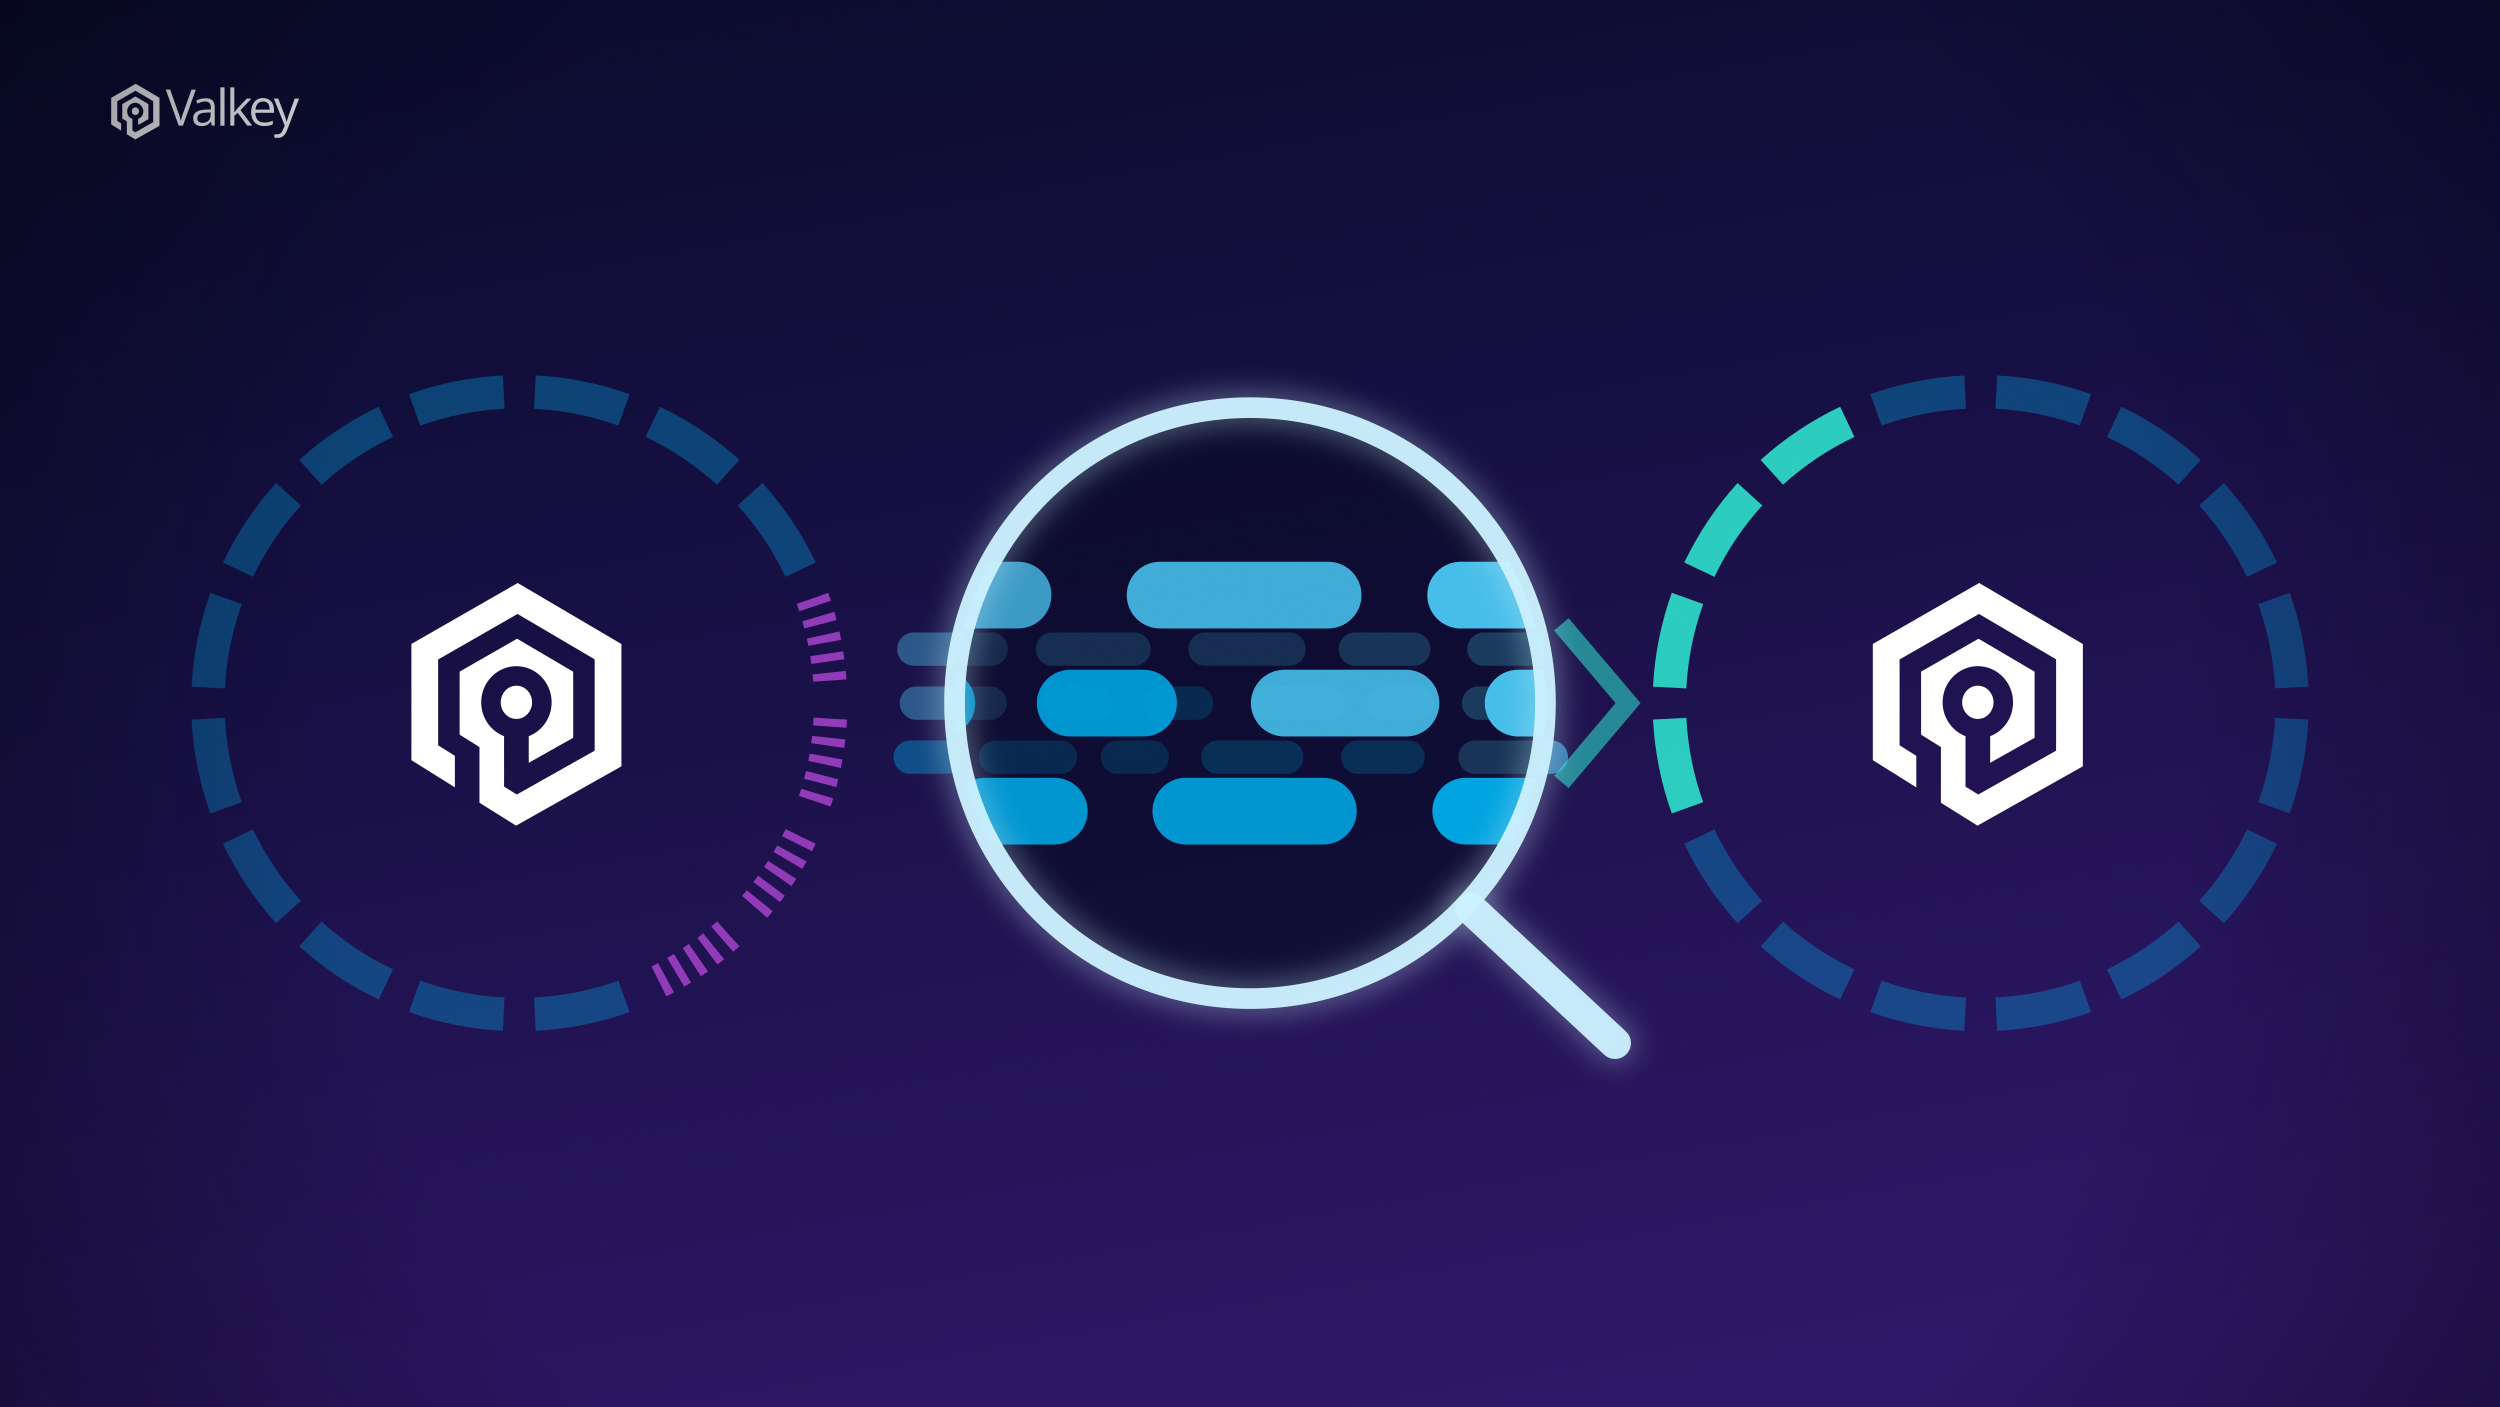
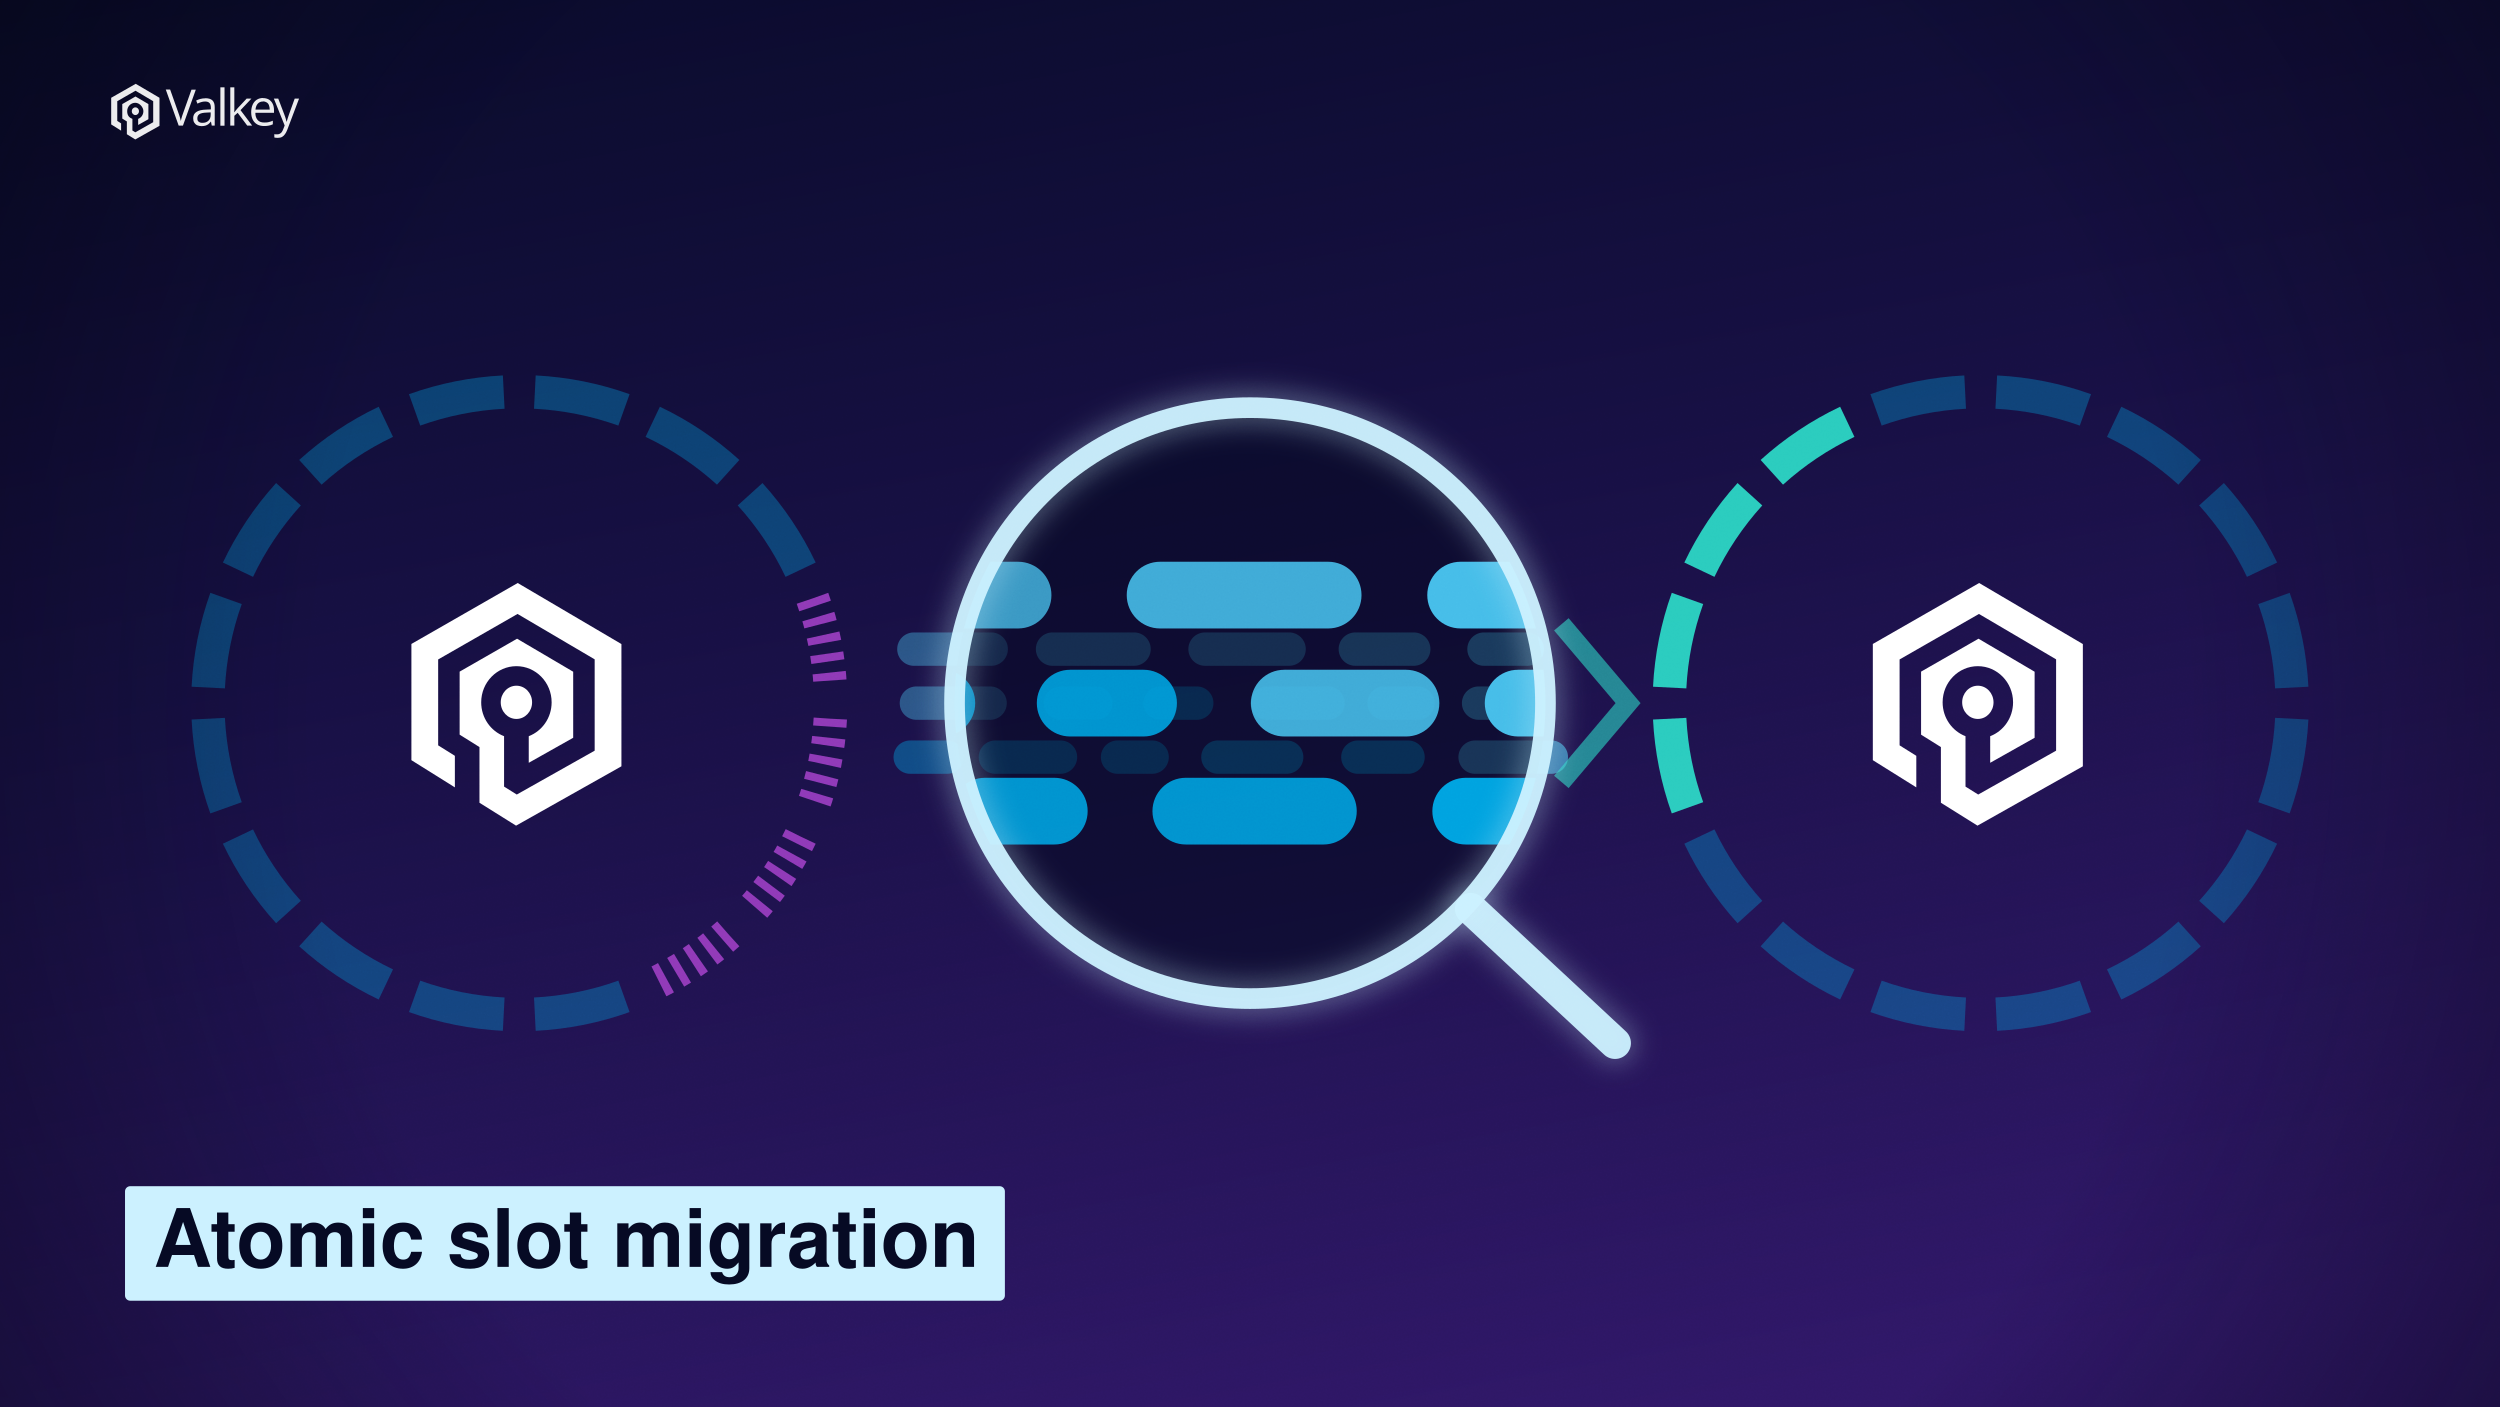
<svg xmlns="http://www.w3.org/2000/svg" width="1920" height="1080" viewBox="173.1 85.4 1573.8 885.2">
  <defs>
    <linearGradient id="sky" x1="0" y1="0" x2="0.32" y2="1">
      <stop offset="0" stop-color="#060A24" />
      <stop offset="0.48" stop-color="#171043" />
      <stop offset="1" stop-color="#301868" />
    </linearGradient>
-     <radialGradient id="focus" gradientUnits="userSpaceOnUse" cx="960" cy="528" r="900">
-       <stop offset="0" stop-color="#00A3E0" stop-opacity="0.42" />
-       <stop offset="0.35" stop-color="#963CBD" stop-opacity="0.20" />
-       <stop offset="1" stop-color="#963CBD" stop-opacity="0" />
-     </radialGradient>
    <radialGradient id="vignette" gradientUnits="userSpaceOnUse" cx="960" cy="540" r="1180">
      <stop offset="0.5" stop-color="#03040F" stop-opacity="0" />
      <stop offset="1" stop-color="#03040F" stop-opacity="0.8" />
    </radialGradient>
    <radialGradient id="scrim">
      <stop offset="0" stop-color="#060A24" stop-opacity="0.72" />
      <stop offset="0.6" stop-color="#060A24" stop-opacity="0.45" />
      <stop offset="1" stop-color="#060A24" stop-opacity="0" />
    </radialGradient>
    <filter id="grain" x="0" y="0" width="100%" height="100%">
      <feTurbulence type="fractalNoise" baseFrequency="0.85" numOctaves="4" stitchTiles="stitch" />
      <feColorMatrix type="saturate" values="0" />
    </filter>
    <radialGradient id="h-cyan">
      <stop offset="0" stop-color="#46BDE9" stop-opacity="0.75" />
      <stop offset="0.4" stop-color="#46BDE9" stop-opacity="0.22" />
      <stop offset="1" stop-color="#46BDE9" stop-opacity="0" />
    </radialGradient>
    <radialGradient id="h-ice">
      <stop offset="0" stop-color="#CCF1FF" stop-opacity="0.75" />
      <stop offset="0.4" stop-color="#CCF1FF" stop-opacity="0.22" />
      <stop offset="1" stop-color="#CCF1FF" stop-opacity="0" />
    </radialGradient>
    <radialGradient id="h-mint">
      <stop offset="0" stop-color="#2CD5C4" stop-opacity="0.75" />
      <stop offset="0.4" stop-color="#2CD5C4" stop-opacity="0.22" />
      <stop offset="1" stop-color="#2CD5C4" stop-opacity="0" />
    </radialGradient>
    <radialGradient id="h-coral">
      <stop offset="0" stop-color="#F65275" stop-opacity="0.75" />
      <stop offset="0.4" stop-color="#F65275" stop-opacity="0.22" />
      <stop offset="1" stop-color="#F65275" stop-opacity="0" />
    </radialGradient>
    <radialGradient id="h-violet">
      <stop offset="0" stop-color="#963CBD" stop-opacity="0.75" />
      <stop offset="0.4" stop-color="#963CBD" stop-opacity="0.22" />
      <stop offset="1" stop-color="#963CBD" stop-opacity="0" />
    </radialGradient>
    <radialGradient id="h-gold">
      <stop offset="0" stop-color="#FFB81C" stop-opacity="0.75" />
      <stop offset="0.4" stop-color="#FFB81C" stop-opacity="0.22" />
      <stop offset="1" stop-color="#FFB81C" stop-opacity="0" />
    </radialGradient>
    <filter id="blur3" x="-70%" y="-70%" width="240%" height="240%">
      <feGaussianBlur stdDeviation="3" />
    </filter>
    <filter id="blur8" x="-70%" y="-70%" width="240%" height="240%">
      <feGaussianBlur stdDeviation="8" />
    </filter>
    <filter id="blur18" x="-70%" y="-70%" width="240%" height="240%">
      <feGaussianBlur stdDeviation="18" />
    </filter>
    <filter id="blur40" x="-70%" y="-70%" width="240%" height="240%">
      <feGaussianBlur stdDeviation="40" />
    </filter>
  </defs>
  <rect width="1920" height="1080" fill="url(#sky)" />
  <clipPath id="lensQuiet">
    <circle cx="960" cy="528" r="186" />
  </clipPath>
  <g>
    <rect x="737.9" y="483.5" width="69.7" height="21" rx="10.5" fill="#46BDE9" opacity="0.4" />
    <rect x="825.2" y="483.5" width="72.3" height="21" rx="10.5" fill="#46BDE9" opacity="0.5" />
    <rect x="921.2" y="483.5" width="73.9" height="21" rx="10.5" fill="#46BDE9" opacity="0.5" />
    <rect x="1015.8" y="483.5" width="57.8" height="21" rx="10.5" fill="#46BDE9" opacity="0.6" />
    <rect x="1096.8" y="483.5" width="48.3" height="21" rx="10.5" fill="#46BDE9" opacity="0.7" />
    <rect x="739.5" y="517.5" width="67.4" height="21" rx="10.5" fill="#46BDE9" opacity="0.4" />
    <rect x="830.2" y="517.5" width="43.3" height="21" rx="10.5" fill="#00A3E0" opacity="0.5" />
    <rect x="892.9" y="517.5" width="44.1" height="21" rx="10.5" fill="#00A3E0" opacity="0.5" />
    <rect x="960.3" y="517.5" width="59.3" height="21" rx="10.5" fill="#46BDE9" opacity="0.6" />
    <rect x="1033.9" y="517.5" width="42.3" height="21" rx="10.5" fill="#46BDE9" opacity="0.6" />
    <rect x="1093.4" y="517.5" width="42.2" height="21" rx="10.5" fill="#46BDE9" opacity="0.7" />
    <rect x="735.6" y="551.5" width="44.2" height="21" rx="10.5" fill="#00A3E0" opacity="0.4" />
    <rect x="789.2" y="551.5" width="62" height="21" rx="10.5" fill="#00A3E0" opacity="0.5" />
    <rect x="866.1" y="551.5" width="42.8" height="21" rx="10.5" fill="#00A3E0" opacity="0.5" />
    <rect x="929.3" y="551.5" width="64.3" height="21" rx="10.5" fill="#00A3E0" opacity="0.6" />
    <rect x="1017.4" y="551.5" width="52.6" height="21" rx="10.5" fill="#00A3E0" opacity="0.6" />
    <rect x="1091.2" y="551.5" width="69" height="21" rx="10.5" fill="#46BDE9" opacity="0.6" />
  </g>
  <path d="M 1156 478.4 L 1198 528 L 1156 577.6" fill="none" stroke="#2CD5C4" stroke-width="12" stroke-linejoin="miter" opacity="0.6" />
  <g>
    <path d="M 695.8 537.8 A 196 196 0 0 1 684.6 593.9" fill="none" stroke="#963CBD" stroke-width="21" opacity="0.95" stroke-dasharray="5 7" />
    <path d="M 677.1 612 A 196 196 0 0 1 645.3 659.5" fill="none" stroke="#963CBD" stroke-width="21" opacity="0.95" stroke-dasharray="5 7" />
    <path d="M 631.5 673.3 A 196 196 0 0 1 584 705.1" fill="none" stroke="#963CBD" stroke-width="21" opacity="0.95" stroke-dasharray="5 7" />
    <path d="M 565.9 712.6 A 196 196 0 0 1 509.8 723.8" fill="none" stroke="#00A3E0" stroke-width="21" opacity="0.34" />
    <path d="M 490.2 723.8 A 196 196 0 0 1 434.1 712.6" fill="none" stroke="#00A3E0" stroke-width="21" opacity="0.34" />
    <path d="M 416 705.1 A 196 196 0 0 1 368.5 673.3" fill="none" stroke="#00A3E0" stroke-width="21" opacity="0.34" />
    <path d="M 354.7 659.5 A 196 196 0 0 1 322.9 612" fill="none" stroke="#00A3E0" stroke-width="21" opacity="0.34" />
    <path d="M 315.4 593.9 A 196 196 0 0 1 304.2 537.8" fill="none" stroke="#00A3E0" stroke-width="21" opacity="0.34" />
    <path d="M 304.2 518.2 A 196 196 0 0 1 315.4 462.1" fill="none" stroke="#00A3E0" stroke-width="21" opacity="0.34" />
    <path d="M 322.9 444 A 196 196 0 0 1 354.7 396.5" fill="none" stroke="#00A3E0" stroke-width="21" opacity="0.34" />
    <path d="M 368.5 382.7 A 196 196 0 0 1 416 350.9" fill="none" stroke="#00A3E0" stroke-width="21" opacity="0.34" />
    <path d="M 434.1 343.4 A 196 196 0 0 1 490.2 332.2" fill="none" stroke="#00A3E0" stroke-width="21" opacity="0.34" />
    <path d="M 509.8 332.2 A 196 196 0 0 1 565.9 343.4" fill="none" stroke="#00A3E0" stroke-width="21" opacity="0.34" />
    <path d="M 584 350.9 A 196 196 0 0 1 631.5 382.7" fill="none" stroke="#00A3E0" stroke-width="21" opacity="0.34" />
    <path d="M 645.3 396.5 A 196 196 0 0 1 677.1 444" fill="none" stroke="#00A3E0" stroke-width="21" opacity="0.34" />
    <path d="M 684.6 462.1 A 196 196 0 0 1 695.8 518.2" fill="none" stroke="#963CBD" stroke-width="21" opacity="0.95" stroke-dasharray="5 7" />
  </g>
  <g>
    <path d="M 1615.8 537.8 A 196 196 0 0 1 1604.6 593.9" fill="none" stroke="#00A3E0" stroke-width="21" opacity="0.34" />
    <path d="M 1597.1 612 A 196 196 0 0 1 1565.3 659.5" fill="none" stroke="#00A3E0" stroke-width="21" opacity="0.34" />
    <path d="M 1551.5 673.3 A 196 196 0 0 1 1504 705.1" fill="none" stroke="#00A3E0" stroke-width="21" opacity="0.34" />
    <path d="M 1485.9 712.6 A 196 196 0 0 1 1429.8 723.8" fill="none" stroke="#00A3E0" stroke-width="21" opacity="0.34" />
    <path d="M 1410.2 723.8 A 196 196 0 0 1 1354.1 712.6" fill="none" stroke="#00A3E0" stroke-width="21" opacity="0.34" />
    <path d="M 1336 705.1 A 196 196 0 0 1 1288.5 673.3" fill="none" stroke="#00A3E0" stroke-width="21" opacity="0.34" />
    <path d="M 1274.7 659.5 A 196 196 0 0 1 1242.9 612" fill="none" stroke="#00A3E0" stroke-width="21" opacity="0.34" />
    <path d="M 1235.4 593.9 A 196 196 0 0 1 1224.2 537.8" fill="none" stroke="#2CD5C4" stroke-width="21" opacity="0.95" />
    <path d="M 1224.2 518.2 A 196 196 0 0 1 1235.4 462.1" fill="none" stroke="#2CD5C4" stroke-width="21" opacity="0.95" />
    <path d="M 1242.9 444 A 196 196 0 0 1 1274.7 396.5" fill="none" stroke="#2CD5C4" stroke-width="21" opacity="0.95" />
    <path d="M 1288.5 382.7 A 196 196 0 0 1 1336 350.9" fill="none" stroke="#2CD5C4" stroke-width="21" opacity="0.95" />
    <path d="M 1354.1 343.4 A 196 196 0 0 1 1410.2 332.2" fill="none" stroke="#00A3E0" stroke-width="21" opacity="0.34" />
    <path d="M 1429.8 332.2 A 196 196 0 0 1 1485.9 343.4" fill="none" stroke="#00A3E0" stroke-width="21" opacity="0.34" />
    <path d="M 1504 350.9 A 196 196 0 0 1 1551.5 382.7" fill="none" stroke="#00A3E0" stroke-width="21" opacity="0.34" />
    <path d="M 1565.3 396.5 A 196 196 0 0 1 1597.1 444" fill="none" stroke="#00A3E0" stroke-width="21" opacity="0.34" />
    <path d="M 1604.6 462.1 A 196 196 0 0 1 1615.8 518.2" fill="none" stroke="#00A3E0" stroke-width="21" opacity="0.34" />
  </g>
  <g>
    <g transform="translate(429.9 448) scale(2.1918)">
      <path d="M 13.482 60.695 L 0.998 52.884 L 0.998 19.503 L 31.528 2.001 L 61.318 19.532 L 61.318 54.645 L 31.055 71.689 L 20.548 65.116 L 20.548 51.041 L 20.548 49.12 L 14.852 45.556 L 14.852 27.453 L 31.346 17.997 L 47.464 27.482 L 47.464 46.451 L 34.703 53.638 L 34.703 45.999 C 38.529 44.526 41.274 40.739 41.274 36.27 C 41.274 30.511 36.713 25.884 31.158 25.884 C 25.603 25.884 21.042 30.511 21.042 36.27 C 21.042 40.739 23.787 44.526 27.612 45.999 L 27.612 60.474 L 31.261 62.756 L 53.635 50.155 L 53.635 23.925 L 31.477 10.885 L 8.681 23.954 L 8.681 48.629 L 13.482 51.633 L 13.482 60.695 Z M 31.158 31.498 C 33.672 31.498 35.66 33.664 35.66 36.27 C 35.66 38.877 33.672 41.043 31.158 41.043 C 28.644 41.043 26.656 38.877 26.656 36.27 C 26.656 33.664 28.644 31.498 31.158 31.498 Z" fill="#FFFFFF" fill-rule="evenodd" />
    </g>
  </g>
  <g>
    <g transform="translate(1349.9 448) scale(2.1918)">
      <path d="M 13.482 60.695 L 0.998 52.884 L 0.998 19.503 L 31.528 2.001 L 61.318 19.532 L 61.318 54.645 L 31.055 71.689 L 20.548 65.116 L 20.548 51.041 L 20.548 49.12 L 14.852 45.556 L 14.852 27.453 L 31.346 17.997 L 47.464 27.482 L 47.464 46.451 L 34.703 53.638 L 34.703 45.999 C 38.529 44.526 41.274 40.739 41.274 36.27 C 41.274 30.511 36.713 25.884 31.158 25.884 C 25.603 25.884 21.042 30.511 21.042 36.27 C 21.042 40.739 23.787 44.526 27.612 45.999 L 27.612 60.474 L 31.261 62.756 L 53.635 50.155 L 53.635 23.925 L 31.477 10.885 L 8.681 23.954 L 8.681 48.629 L 13.482 51.633 L 13.482 60.695 Z M 31.158 31.498 C 33.672 31.498 35.66 33.664 35.66 36.27 C 35.66 38.877 33.672 41.043 31.158 41.043 C 28.644 41.043 26.656 38.877 26.656 36.27 C 26.656 33.664 28.644 31.498 31.158 31.498 Z" fill="#FFFFFF" fill-rule="evenodd" />
    </g>
  </g>
  <g clip-path="url(#lensQuiet)">
    <circle cx="960" cy="528" r="186" fill="#060A24" opacity="0.62" />
    <g transform="translate(960 528) scale(2) translate(-960 -528)">
      <rect x="737.9" y="483.5" width="69.7" height="21" rx="10.5" fill="#46BDE9" opacity="0.8" />
      <rect x="825.2" y="483.5" width="72.3" height="21" rx="10.5" fill="#46BDE9" opacity="0.8" />
      <rect x="921.2" y="483.5" width="73.9" height="21" rx="10.5" fill="#46BDE9" opacity="0.9" />
      <rect x="1015.8" y="483.5" width="57.8" height="21" rx="10.5" fill="#46BDE9" opacity="1" />
      <rect x="1096.8" y="483.5" width="48.3" height="21" rx="10.5" fill="#46BDE9" opacity="1" />
      <rect x="739.5" y="517.5" width="67.4" height="21" rx="10.5" fill="#46BDE9" opacity="0.8" />
      <rect x="830.2" y="517.5" width="43.3" height="21" rx="10.5" fill="#00A3E0" opacity="0.8" />
      <rect x="892.9" y="517.5" width="44.1" height="21" rx="10.5" fill="#00A3E0" opacity="0.9" />
      <rect x="960.3" y="517.5" width="59.3" height="21" rx="10.5" fill="#46BDE9" opacity="0.9" />
      <rect x="1033.9" y="517.5" width="42.3" height="21" rx="10.5" fill="#46BDE9" opacity="1" />
      <rect x="1093.4" y="517.5" width="42.2" height="21" rx="10.5" fill="#46BDE9" opacity="1" />
      <rect x="735.6" y="551.5" width="44.2" height="21" rx="10.5" fill="#00A3E0" opacity="0.8" />
      <rect x="789.2" y="551.5" width="62" height="21" rx="10.5" fill="#00A3E0" opacity="0.8" />
      <rect x="866.1" y="551.5" width="42.8" height="21" rx="10.5" fill="#00A3E0" opacity="0.9" />
      <rect x="929.3" y="551.5" width="64.3" height="21" rx="10.5" fill="#00A3E0" opacity="0.9" />
      <rect x="1017.4" y="551.5" width="52.6" height="21" rx="10.5" fill="#00A3E0" opacity="1" />
      <rect x="1091.2" y="551.5" width="69" height="21" rx="10.5" fill="#46BDE9" opacity="1" />
    </g>
  </g>
  <line x1="1099" y1="657.5" x2="1189.8" y2="742" stroke="#CCF1FF" stroke-width="26" stroke-linecap="round" opacity="0.3" filter="url(#blur8)" />
  <line x1="1099" y1="657.5" x2="1189.8" y2="742" stroke="#CCF1FF" stroke-width="20" stroke-linecap="round" opacity="0.95" />
  <circle cx="960" cy="528" r="186" fill="none" stroke="#CCF1FF" stroke-width="22" opacity="0.3" filter="url(#blur8)" />
  <circle cx="960" cy="528" r="186" fill="none" stroke="#CCF1FF" stroke-width="13" opacity="0.95" />
+   <rect width="1920" height="1080" fill="url(#vignette)" />
+   <rect width="1920" height="1080" filter="url(#grain)" opacity="0.055" style="mix-blend-mode:overlay" />
  <g opacity="0.92">
    <g transform="translate(239.2 134.1) scale(0.67123)">
      <path d="M15.2,50l-9.4-5.9v-25L28.8,6l22.3,13.1v26.3l-22.7,12.8-7.9-4.9v-12l-4.3-2.7v-13.6l12.4-7.1,12.1,7.1v14.2l-9.6,5.4v-5.7c2.9-1.1,4.9-3.9,4.9-7.3s-3.4-7.8-7.6-7.8-7.6,3.5-7.6,7.8,2.1,6.2,4.9,7.3v10.9l2.7,1.7,16.8-9.5v-19.7l-16.6-9.8-17.1,9.8v18.5l3.6,2.3v6.8ZM28.5,28.1c1.9,0,3.4,1.6,3.4,3.6s-1.5,3.6-3.4,3.6-3.4-1.6-3.4-3.6,1.5-3.6,3.4-3.6Z" fill="#FFFFFF" fill-rule="evenodd" />
      <path d="M85.2,11.4l-12.1,33.8h-4l-12.1-33.8h4.1l7.9,22.3c.3.9.6,1.8.9,2.6.3.8.5,1.6.7,2.4.2.8.4,1.5.5,2.2.2-.7.3-1.4.5-2.2.2-.8.4-1.6.7-2.4.3-.8.6-1.7.9-2.6l7.9-22.2h4.2Z" fill="#FFFFFF" />
      <path d="M94,19.5c3,0,5.3.7,6.7,2,1.5,1.4,2.2,3.5,2.2,6.5v17.2h-2.8l-.7-3.7h-.2c-.7.9-1.4,1.7-2.2,2.3-.8.6-1.7,1.1-2.7,1.4-1,.3-2.2.5-3.7.5s-2.9-.3-4.1-.8c-1.2-.5-2.1-1.4-2.8-2.5-.7-1.1-1-2.5-1-4.2,0-2.5,1-4.5,3-5.8,2-1.4,5.1-2.1,9.2-2.2l4.4-.2v-1.5c0-2.2-.5-3.7-1.4-4.6-.9-.9-2.3-1.3-4-1.3-1.3,0-2.6.2-3.8.6-1.2.4-2.3.8-3.4,1.4l-1.2-2.9c1.1-.6,2.5-1.1,3.9-1.5,1.5-.4,3-.6,4.7-.6h0ZM99.1,32.8l-3.9.2c-3.2.1-5.4.6-6.7,1.5s-1.9,2.2-1.9,3.9.4,2.5,1.3,3.2c.9.7,2,1,3.5,1,2.3,0,4.1-.6,5.5-1.9s2.2-3.1,2.2-5.6v-2.3Z" fill="#FFFFFF" />
      <path d="M112.1,45.3h-3.9V9.3h3.9v36Z" fill="#FFFFFF" />
      <path d="M121.3,9.3v18.7c0,.6,0,1.4,0,2.3,0,.9,0,1.7-.1,2.3h.2c.3-.4.8-1,1.4-1.8.6-.8,1.2-1.4,1.6-1.9l8.4-9h4.5l-10.2,10.8,10.9,14.5h-4.6l-9-12-3.1,2.8v9.2h-3.8V9.3h3.8Z" fill="#FFFFFF" />
      <path d="M148.2,19.4c2.2,0,4,.5,5.6,1.4,1.5,1,2.7,2.3,3.5,4,.8,1.7,1.2,3.7,1.2,6v2.4h-17.5c0,3,.8,5.2,2.2,6.8s3.5,2.3,6.1,2.3,3-.1,4.3-.4c1.2-.3,2.5-.7,3.8-1.3v3.4c-1.3.6-2.6,1-3.8,1.2-1.2.3-2.7.4-4.4.4-2.4,0-4.6-.5-6.4-1.5-1.8-1-3.2-2.5-4.2-4.4-1-1.9-1.5-4.3-1.5-7.1,0-2.7.5-5.1,1.4-7.1.9-2,2.2-3.5,3.9-4.6,1.7-1.1,3.7-1.6,5.9-1.6h0ZM148.2,22.6c-2.1,0-3.7.7-4.9,2-1.2,1.3-1.9,3.2-2.2,5.6h13.4c0-1.5-.3-2.8-.7-4-.4-1.2-1.1-2.1-2.1-2.7-.9-.6-2.1-1-3.6-1Z" fill="#FFFFFF" />
      <path d="M158.4,19.9h4.1l5.6,14.7c.3.9.6,1.7.9,2.5.3.8.5,1.5.7,2.3.2.7.4,1.4.5,2.1h.2c.2-.8.5-1.8.9-3,.4-1.3.8-2.6,1.3-3.9l5.3-14.7h4.1l-11,29.1c-.6,1.6-1.3,2.9-2.1,4.1-.8,1.2-1.7,2-2.8,2.7-1.1.6-2.5.9-4,.9s-1.4,0-1.9-.1c-.6,0-1-.2-1.4-.3v-3.1c.3,0,.7.1,1.2.2.5,0,1,0,1.5,0,1,0,1.8-.2,2.5-.6.7-.4,1.3-.9,1.8-1.6.5-.7.9-1.5,1.3-2.5l1.4-3.6-10.2-25.4Z" fill="#FFFFFF" />
    </g>
  </g>
-   <rect width="1920" height="1080" fill="url(#vignette)" />
-   <rect width="1920" height="1080" filter="url(#grain)" opacity="0.055" style="mix-blend-mode:overlay" />
+   <g>
+     <rect x="251.8" y="832.1" width="553.9" height="72.1" rx="3.3" fill="#CCF1FF" />
+     <text x="269.8" y="882.9" fill="#060A24" font-family="Helvetica Neue, Helvetica, Arial, sans-serif" font-size="50.8" font-weight="600">Atomic slot migration</text>
+   </g>
</svg>
